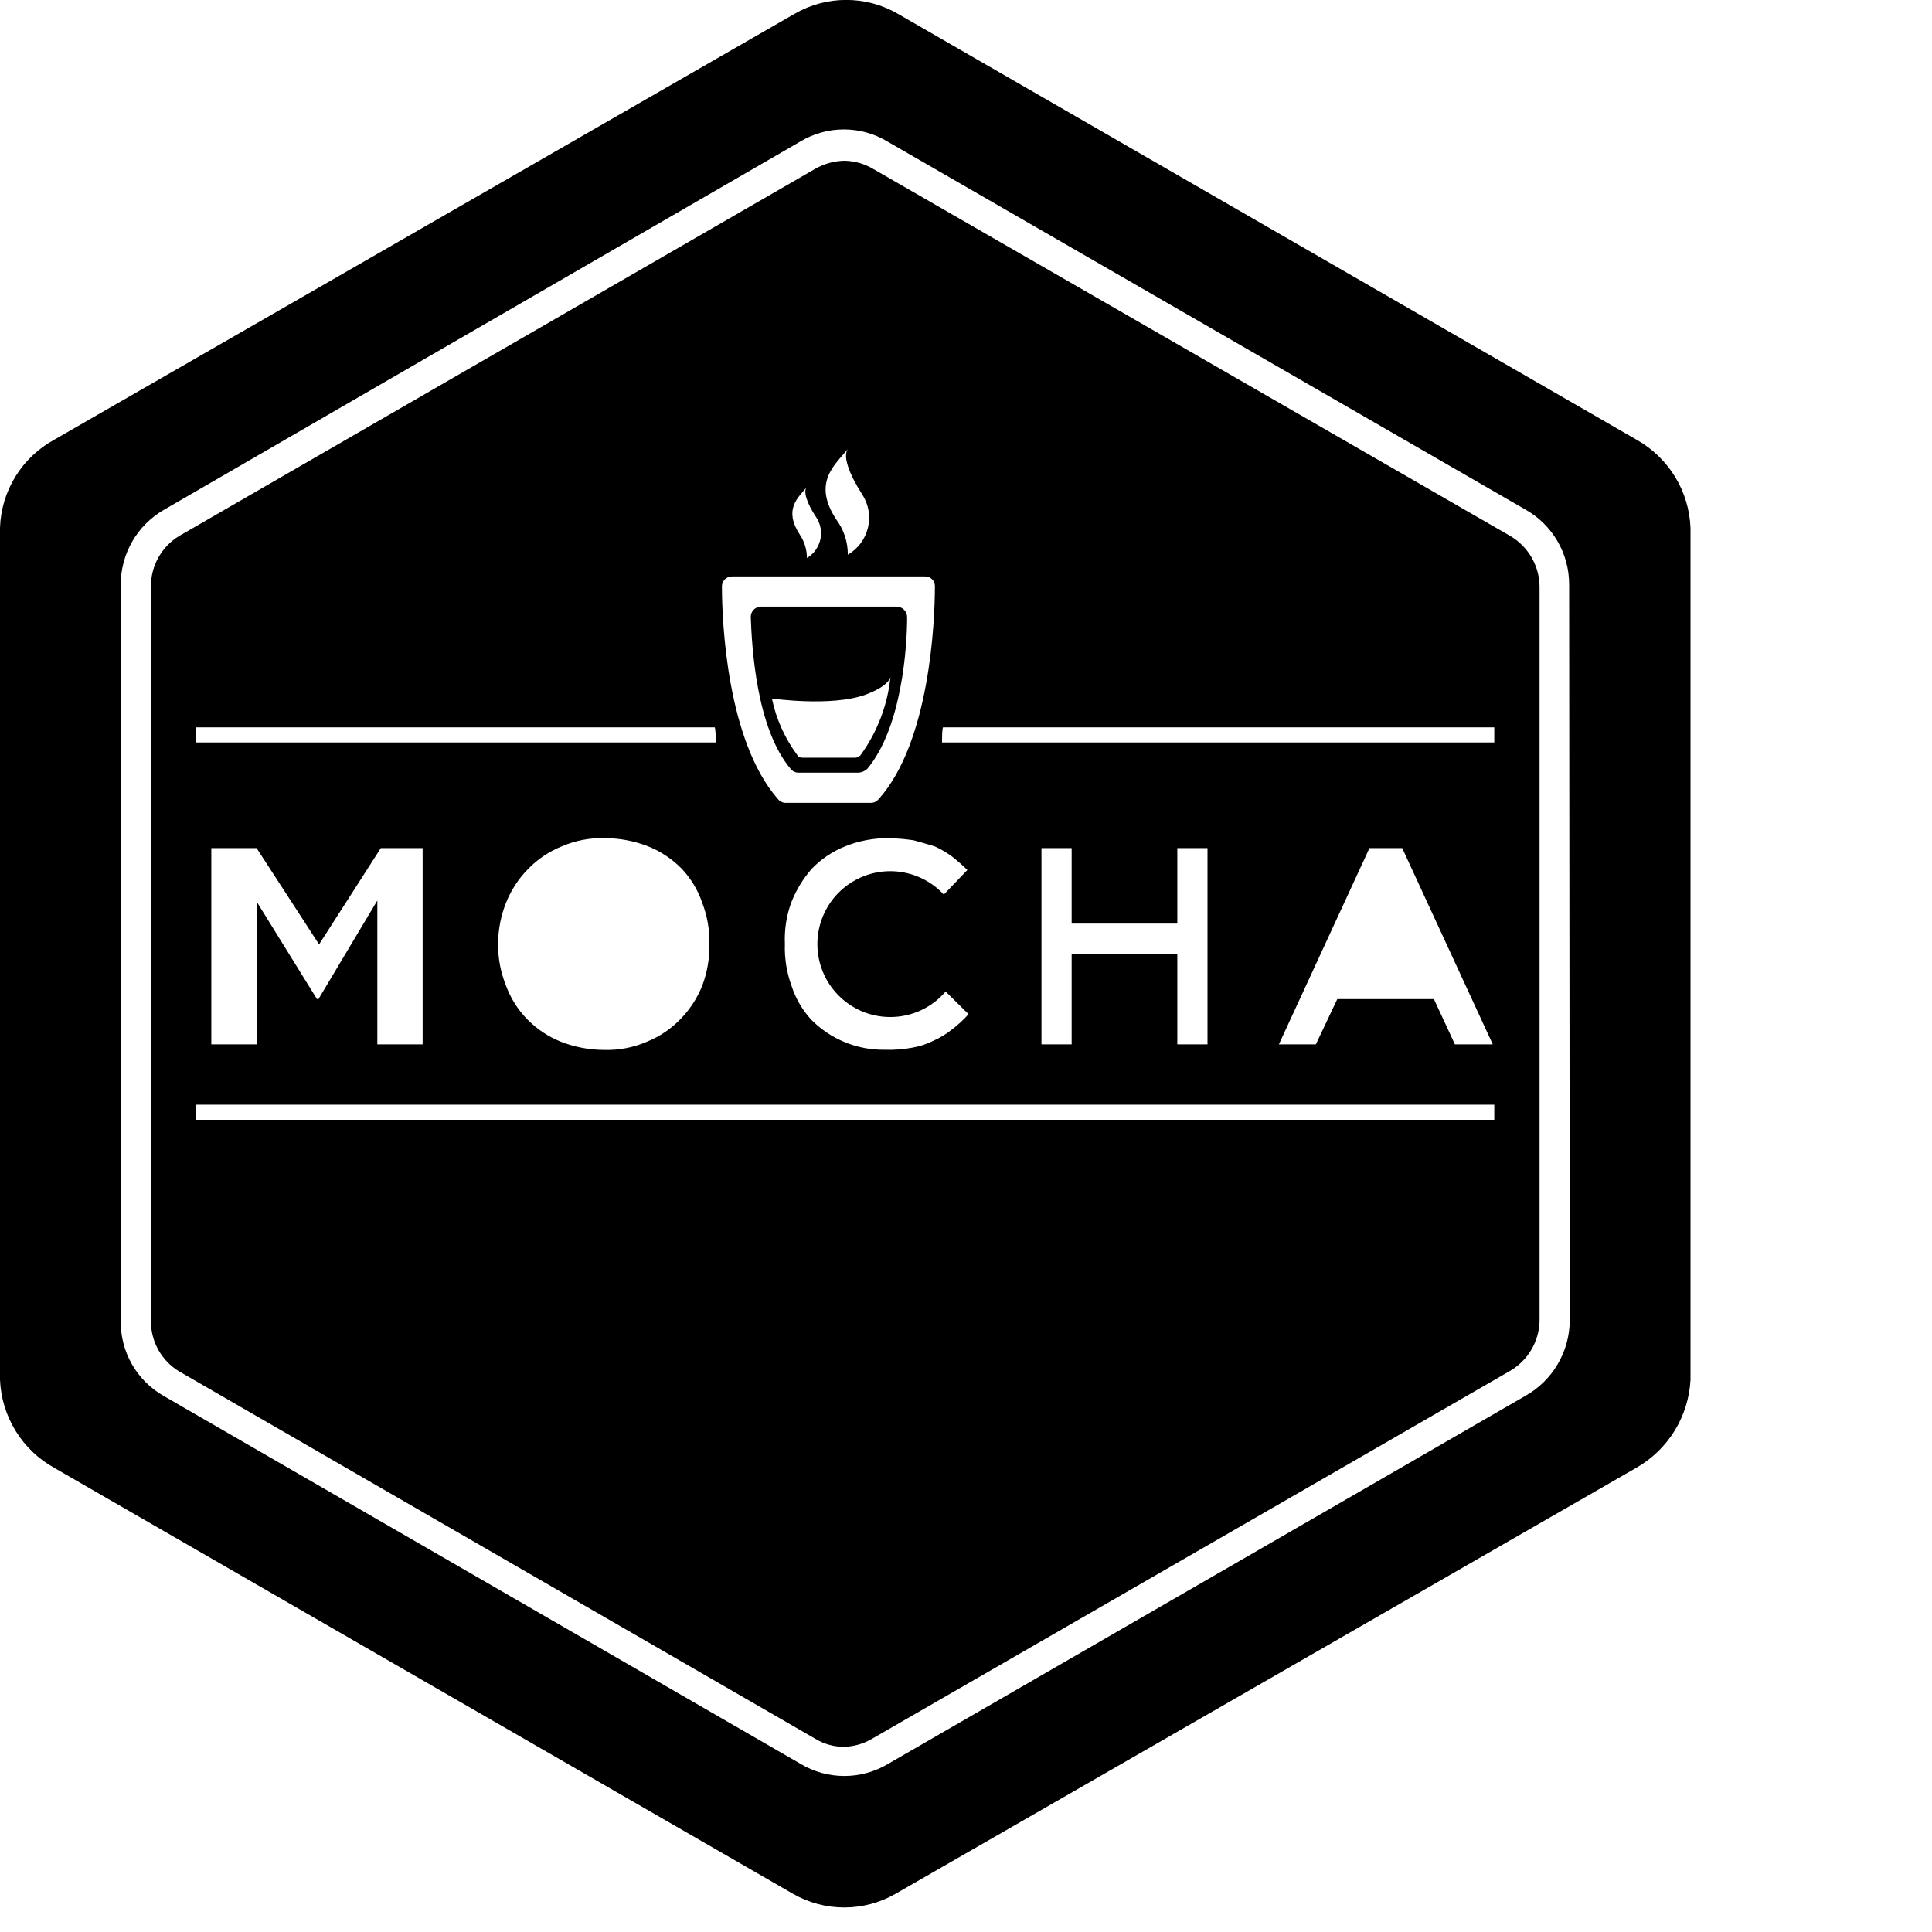
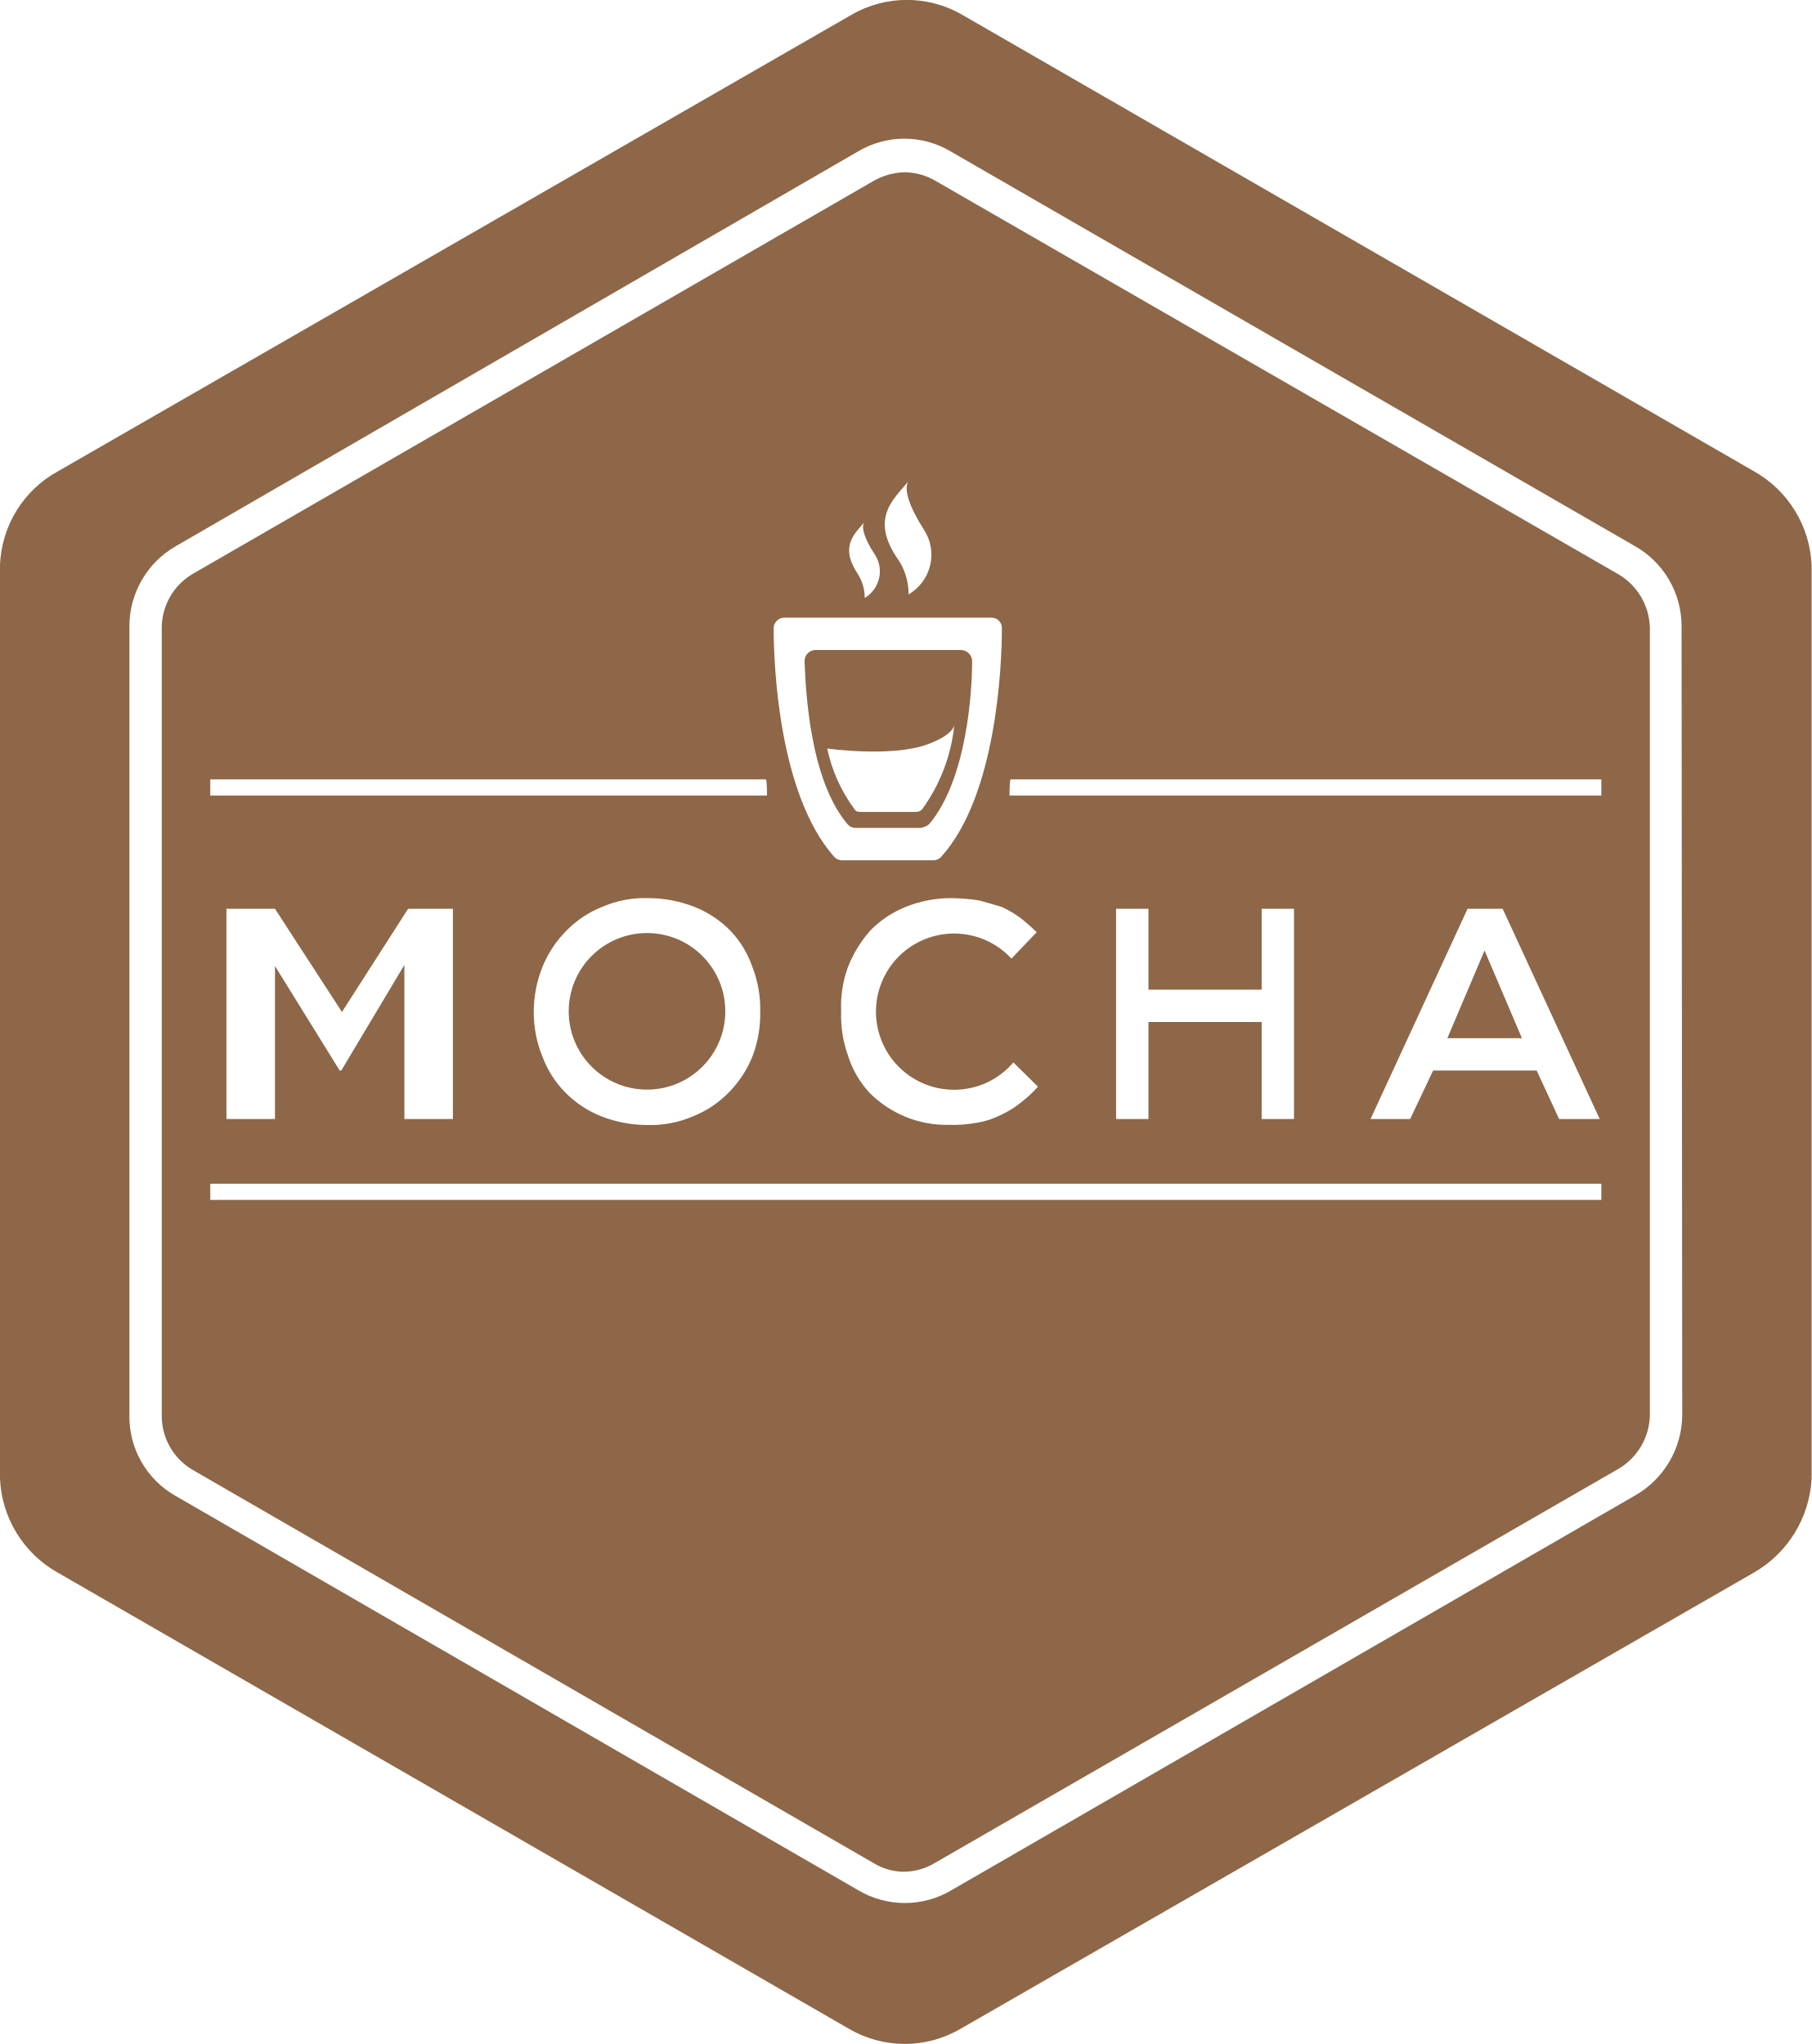
- <svg viewBox="0 0 128 128">
-   <path class="cls-1" d="M60.91,52h4a1,1,0,0,0,.54-.24C67.77,49,68.1,43.6,68.1,41.7a.7.7,0,0,0-.68-.7h-9a.68.68,0,0,0-.68.68c.07,1.9.34,7.36,2.65,10.08A.65.65,0,0,0,60.91,52Zm4.41-5.16C67,46.23,67,45.62,67,45.62a10.69,10.69,0,0,1-2,5.24.51.51,0,0,1-.41.15H61.25c-.14,0-.34,0-.41-.15a9.6,9.6,0,0,1-1.7-3.77S63.08,47.65,65.32,46.84Z" transform="translate(-8 -0.81)" />
-   <path class="cls-1" d="M116.42,29.94,67.48,1.72a6.83,6.83,0,0,0-6.83,0L11.6,29.94A6.9,6.9,0,0,0,8,35.78V92.22a7,7,0,0,0,3.58,5.83l48.94,28.22a6.83,6.83,0,0,0,6.83,0L116.4,98.06a7.14,7.14,0,0,0,3.6-5.83V35.78A7,7,0,0,0,116.42,29.94ZM112,88.29a5.77,5.77,0,0,1-2.94,5L66.86,117.66a5.65,5.65,0,0,1-5.84,0L18.87,93.31a5.63,5.63,0,0,1-2.87-5V39.58a5.71,5.71,0,0,1,2.87-5L61,10.2a5.6,5.6,0,0,1,5.82,0l42.21,24.35a5.69,5.69,0,0,1,2.93,5Z" transform="translate(-8 -0.81)" />
-   <path class="cls-1" d="M108.06,36.32,65.85,12a3.87,3.87,0,0,0-1.91-.54A4.06,4.06,0,0,0,62,12L19.87,36.32A3.88,3.88,0,0,0,18,39.65V88.35a3.87,3.87,0,0,0,1.87,3.32L62,116a3.62,3.62,0,0,0,1.89.54,3.82,3.82,0,0,0,1.9-.54l42.23-24.35A3.94,3.94,0,0,0,110,88.35V39.65A3.94,3.94,0,0,0,108.06,36.32ZM67,68.19a4.8,4.8,0,0,0,3.65-1.69L72.17,68a7.7,7.7,0,0,1-1.08,1,5.9,5.9,0,0,1-1.22.75,5,5,0,0,1-1.42.47,8.33,8.33,0,0,1-1.83.14,6.72,6.72,0,0,1-4.88-2,6.1,6.1,0,0,1-1.3-2.24A7.34,7.34,0,0,1,60,63.39v-.07a7.12,7.12,0,0,1,.42-2.71,7.63,7.63,0,0,1,1.36-2.24A6.35,6.35,0,0,1,64,56.88a7.53,7.53,0,0,1,2.83-.54,13.09,13.09,0,0,1,1.69.14c.54.14.95.27,1.42.41a6.43,6.43,0,0,1,1.15.68,11.79,11.79,0,0,1,1,.88l-1.56,1.63A4.83,4.83,0,1,0,67,68.19ZM64.17,30.56c-.34.47.07,1.63.95,3a2.83,2.83,0,0,1-.95,4,3.83,3.83,0,0,0-.75-2.31C61.8,32.79,63.29,31.64,64.17,30.56Zm-2.71,2.51c-.27.27,0,1.09.61,2a1.91,1.91,0,0,1-.61,2.71A2.74,2.74,0,0,0,61,36.25C59.9,34.56,60.85,33.81,61.46,33.07ZM56.5,39H69.26a.64.64,0,0,1,.68.63C69.94,42,69.6,50,66.2,53.77a.64.64,0,0,1-.47.23H60a.67.67,0,0,1-.47-.26C56.16,49.88,55.83,42,55.83,39.66A.66.66,0,0,1,56.5,39ZM21,49H55.35s.07,0,.07,1H21ZM55,63.32v.07a7.37,7.37,0,0,1-.47,2.71,6.7,6.7,0,0,1-1.46,2.24,6.4,6.4,0,0,1-2.22,1.49,6.63,6.63,0,0,1-2.84.54,7.86,7.86,0,0,1-2.84-.54,6.47,6.47,0,0,1-2.24-1.49,6.3,6.3,0,0,1-1.41-2.24A7.16,7.16,0,0,1,41,63.39v-.07a7.43,7.43,0,0,1,.53-2.71A6.79,6.79,0,0,1,43,58.37a6.46,6.46,0,0,1,2.23-1.49,6.66,6.66,0,0,1,2.85-.54,7.88,7.88,0,0,1,2.85.54,6.48,6.48,0,0,1,2.24,1.49,6.18,6.18,0,0,1,1.35,2.24A7.14,7.14,0,0,1,55,63.32ZM29.1,67H29l-4-6.46V70H22V57h3l4.14,6.38L33.23,57H36V70H33V60.47ZM107,75H21V74h86ZM86,62V57h2V70H86V64H79v6H77V57h2v5Zm6.73,8,6-13h2.17l6,13h-2.51L103,67H96.6l-1.42,3ZM107,50H70.41c0-1,.07-1,.07-1H107Z" transform="translate(-8 -0.81)" />
+ <svg xmlns="http://www.w3.org/2000/svg" viewBox="0 0 112 126.38" class="dev-icons__icon">
+   <g fill="#8d6748">
+     <polygon points="91.78 58.77 89.48 64.19 94.09 64.19 91.78 58.77" />
+     <path d="M60.91,52h4a1,1,0,0,0,.54-.24C67.77,49,68.1,43.6,68.1,41.7a.7.7,0,0,0-.68-.7h-9a.68.68,0,0,0-.68.68c.07,1.9.34,7.36,2.65,10.08A.65.65,0,0,0,60.91,52Zm4.41-5.16C67,46.23,67,45.62,67,45.62a10.69,10.69,0,0,1-2,5.24.51.51,0,0,1-.41.15H61.25c-.14,0-.34,0-.41-.15a9.6,9.6,0,0,1-1.7-3.77S63.08,47.65,65.32,46.84Z" transform="translate(-8 -0.81)" />
+     <path d="M116.42,29.94,67.48,1.72a6.83,6.83,0,0,0-6.83,0L11.6,29.94A6.9,6.9,0,0,0,8,35.78V92.22a7,7,0,0,0,3.58,5.83l48.94,28.22a6.83,6.83,0,0,0,6.83,0L116.4,98.06a7.14,7.14,0,0,0,3.6-5.83V35.78A7,7,0,0,0,116.42,29.94ZM112,88.29a5.77,5.77,0,0,1-2.94,5L66.86,117.66a5.65,5.65,0,0,1-5.84,0L18.87,93.31a5.63,5.63,0,0,1-2.87-5V39.58a5.71,5.71,0,0,1,2.87-5L61,10.2a5.6,5.6,0,0,1,5.82,0l42.21,24.35a5.69,5.69,0,0,1,2.93,5Z" transform="translate(-8 -0.81)" />
+     <circle cx="40" cy="62.53" r="4.84" />
+     <path d="M108.06,36.32,65.85,12a3.87,3.87,0,0,0-1.91-.54A4.06,4.06,0,0,0,62,12L19.87,36.32A3.88,3.88,0,0,0,18,39.65V88.35a3.87,3.87,0,0,0,1.87,3.32L62,116a3.62,3.62,0,0,0,1.89.54,3.82,3.82,0,0,0,1.9-.54l42.23-24.35A3.94,3.94,0,0,0,110,88.35V39.65A3.94,3.94,0,0,0,108.06,36.32ZM67,68.19a4.8,4.8,0,0,0,3.65-1.69L72.17,68a7.7,7.7,0,0,1-1.08,1,5.9,5.9,0,0,1-1.22.75,5,5,0,0,1-1.42.47,8.33,8.33,0,0,1-1.83.14,6.72,6.72,0,0,1-4.88-2,6.1,6.1,0,0,1-1.3-2.24A7.34,7.34,0,0,1,60,63.39v-.07a7.12,7.12,0,0,1,.42-2.71,7.63,7.63,0,0,1,1.36-2.24A6.35,6.35,0,0,1,64,56.88a7.53,7.53,0,0,1,2.83-.54,13.09,13.09,0,0,1,1.69.14c.54.14.95.27,1.42.41a6.43,6.43,0,0,1,1.15.68,11.79,11.79,0,0,1,1,.88l-1.56,1.63A4.83,4.83,0,1,0,67,68.19ZM64.17,30.56c-.34.47.07,1.63.95,3a2.83,2.83,0,0,1-.95,4,3.83,3.83,0,0,0-.75-2.31C61.8,32.79,63.29,31.64,64.17,30.56Zm-2.71,2.51c-.27.27,0,1.09.61,2a1.91,1.91,0,0,1-.61,2.71A2.74,2.74,0,0,0,61,36.25C59.9,34.56,60.85,33.81,61.46,33.07ZM56.5,39H69.26a.64.64,0,0,1,.68.63C69.94,42,69.6,50,66.2,53.77a.64.64,0,0,1-.47.23H60a.67.67,0,0,1-.47-.26C56.16,49.88,55.83,42,55.83,39.66A.66.66,0,0,1,56.5,39ZM21,49H55.35s.07,0,.07,1H21ZM55,63.32v.07a7.37,7.37,0,0,1-.47,2.71,6.7,6.7,0,0,1-1.46,2.24,6.4,6.4,0,0,1-2.22,1.49,6.63,6.63,0,0,1-2.84.54,7.86,7.86,0,0,1-2.84-.54,6.47,6.47,0,0,1-2.24-1.49,6.3,6.3,0,0,1-1.41-2.24A7.16,7.16,0,0,1,41,63.39v-.07a7.43,7.43,0,0,1,.53-2.71A6.79,6.79,0,0,1,43,58.37a6.46,6.46,0,0,1,2.23-1.49,6.66,6.66,0,0,1,2.85-.54,7.88,7.88,0,0,1,2.85.54,6.48,6.48,0,0,1,2.24,1.49,6.18,6.18,0,0,1,1.35,2.24A7.14,7.14,0,0,1,55,63.32ZM29.1,67H29l-4-6.46V70H22V57h3l4.14,6.38L33.23,57H36V70H33V60.47ZM107,75H21V74h86ZM86,62V57h2V70H86V64H79v6H77V57h2v5Zm6.73,8,6-13h2.17l6,13h-2.51L103,67H96.6l-1.42,3ZM107,50H70.41c0-1,.07-1,.07-1H107Z" transform="translate(-8 -0.81)" />
+   </g>
</svg>
